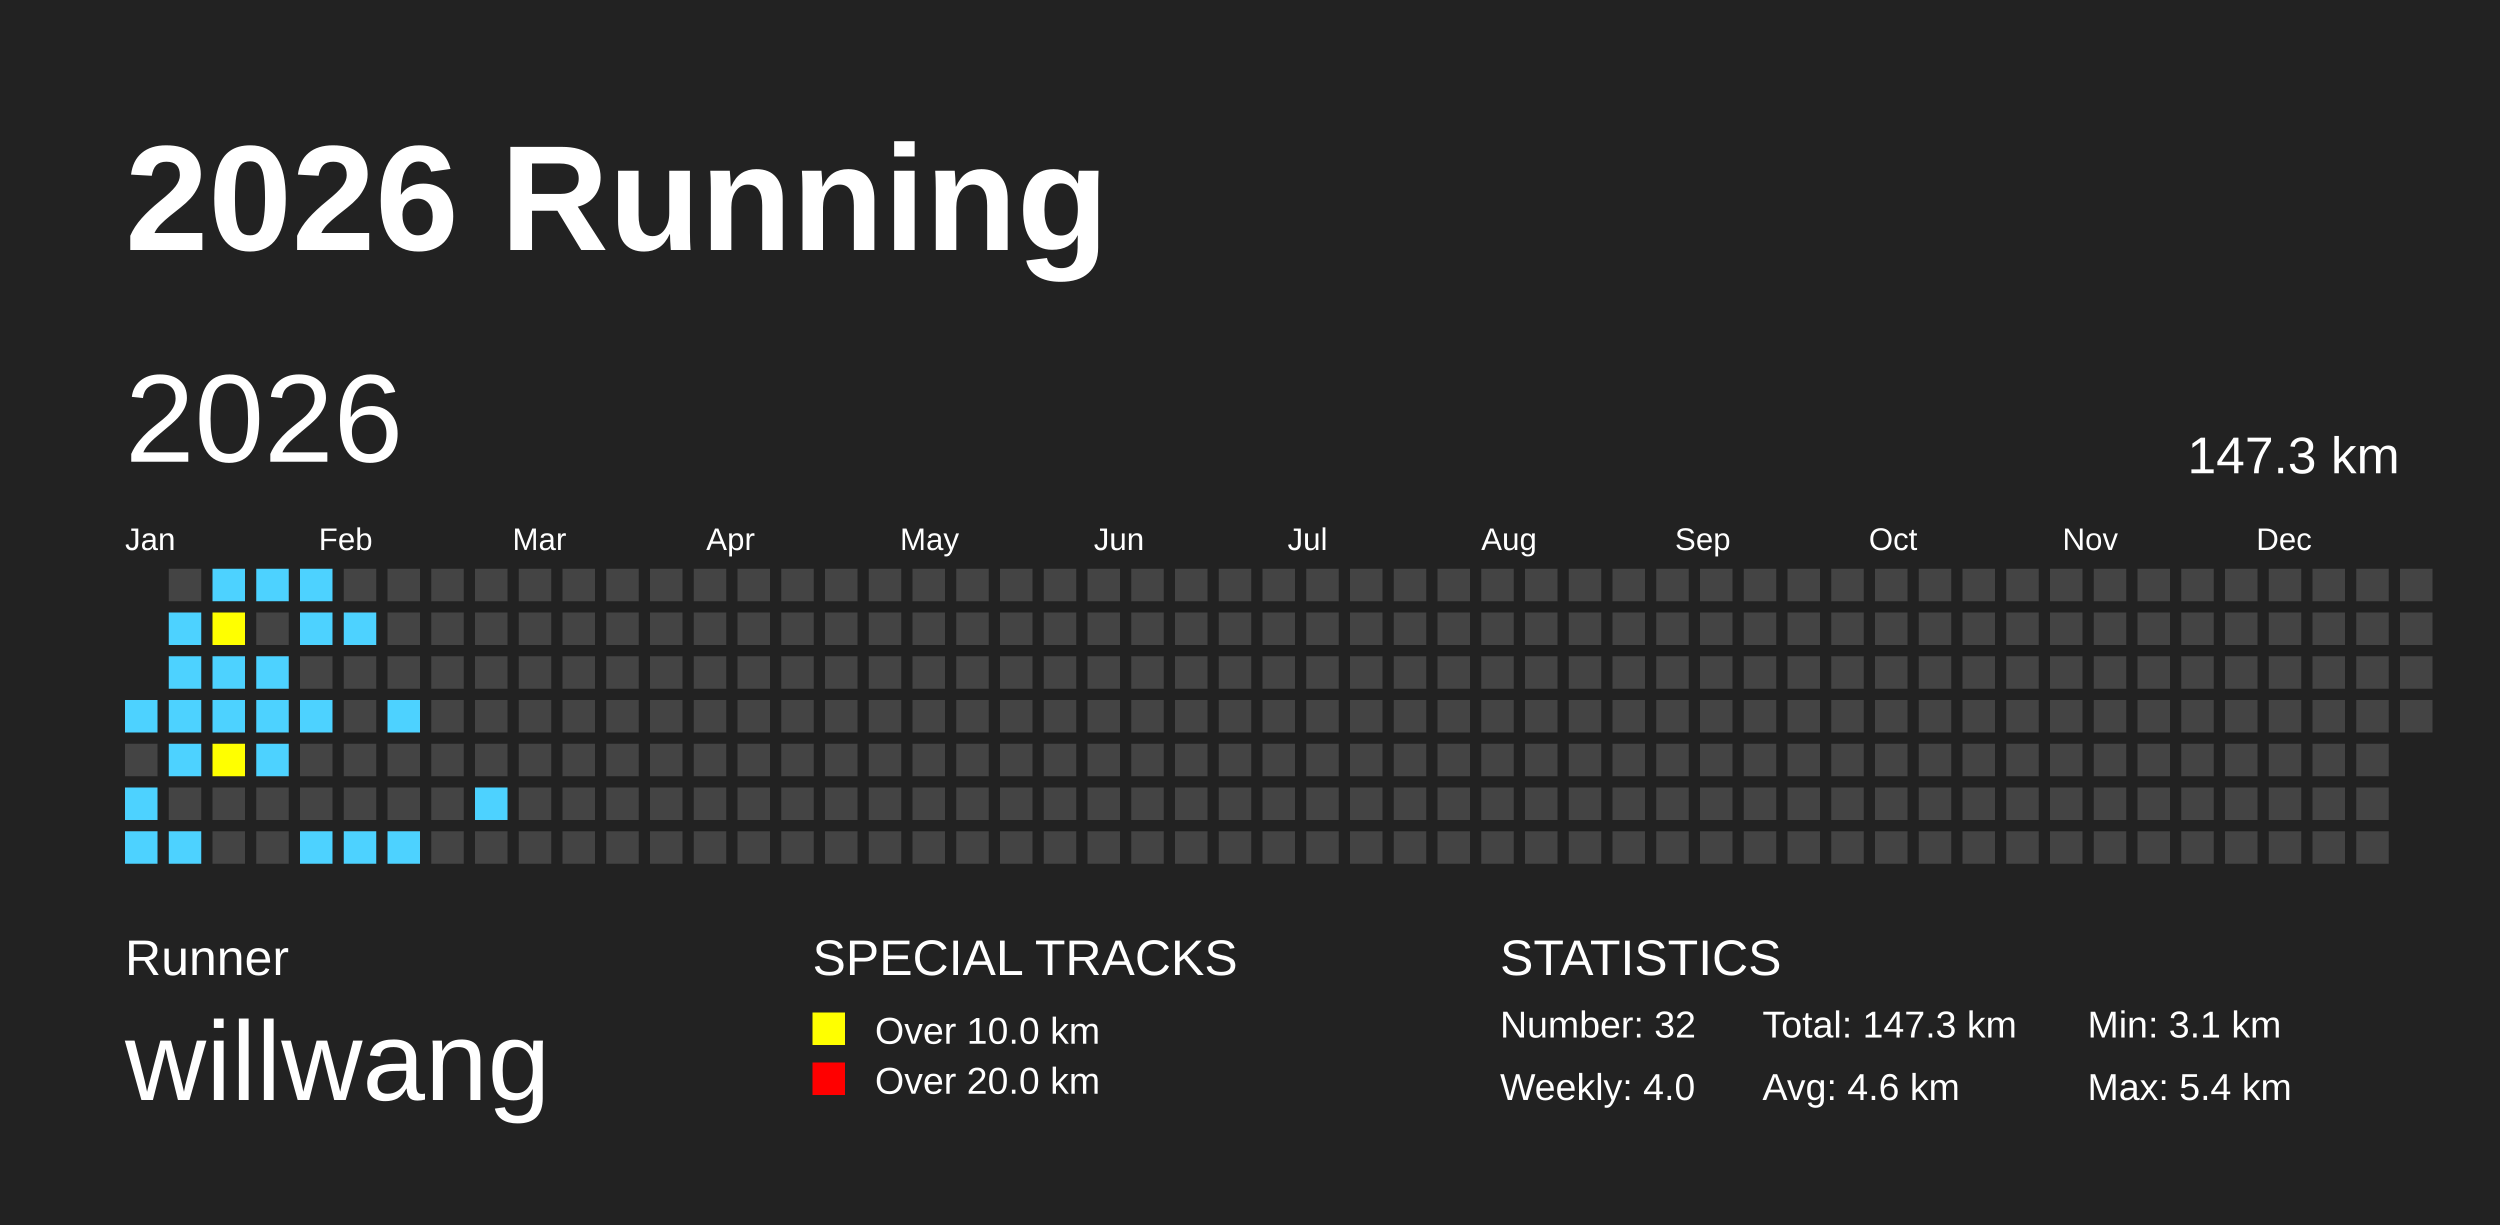
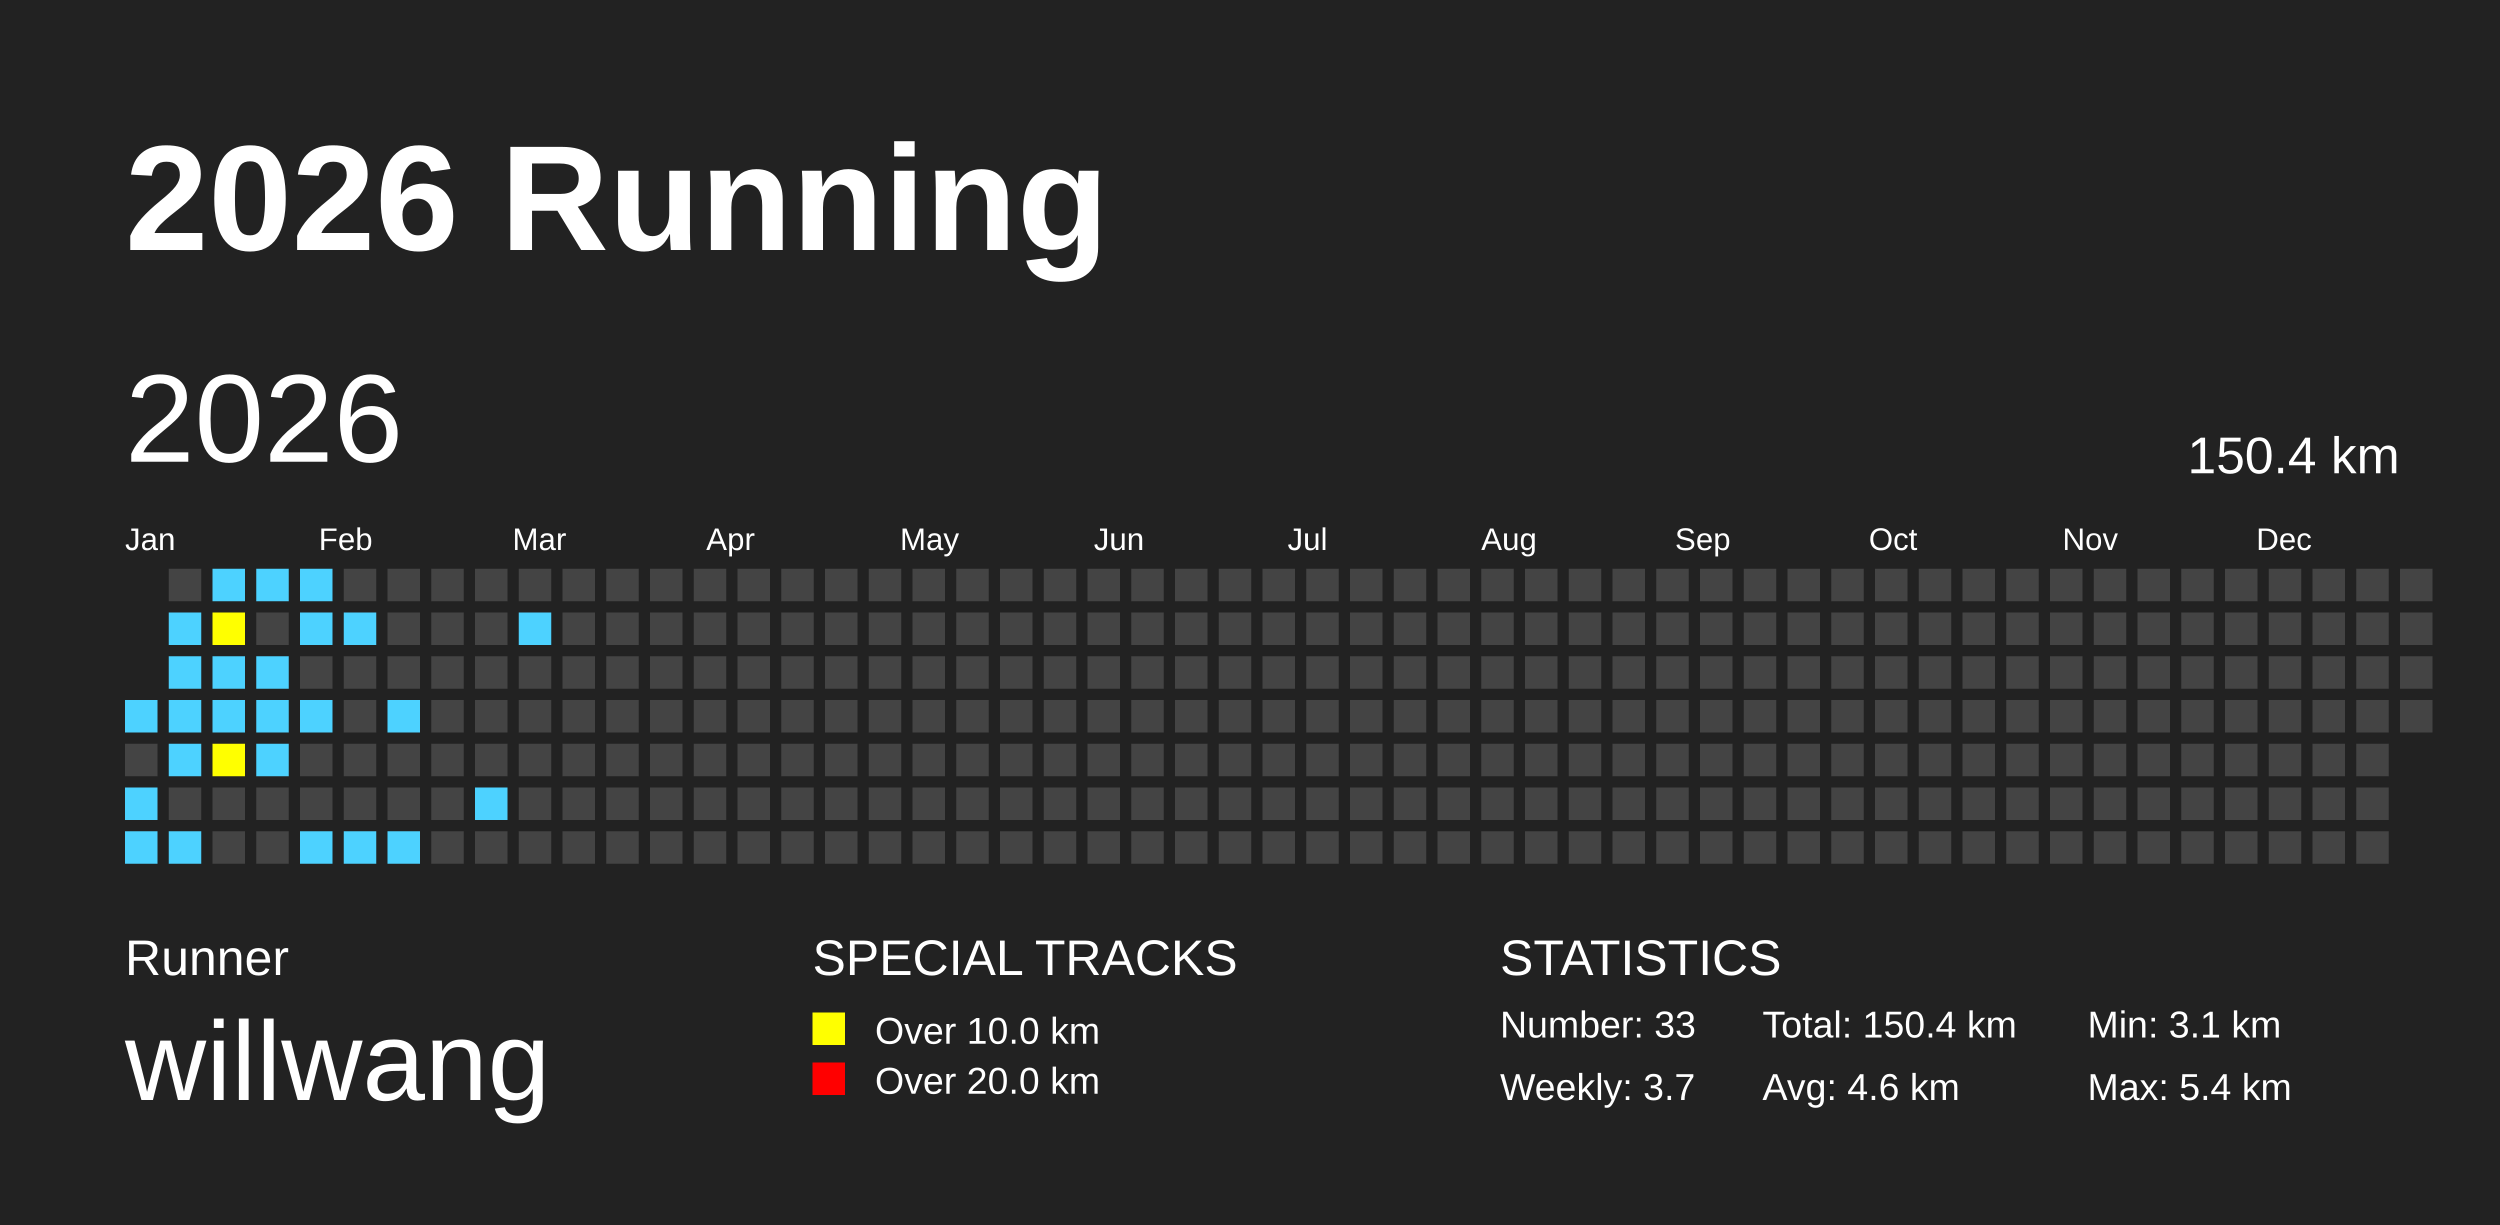
<svg xmlns="http://www.w3.org/2000/svg" baseProfile="full" height="98mm" version="1.1" viewBox="0,0,200,98" width="200mm">
  <defs />
  <rect fill="#222222" height="98" width="200" x="0" y="0" />
  <text fill="#FFFFFF" style="font-size:12px; font-family:Arial; font-weight:bold;" x="10" y="20">2026 Running</text>
  <text fill="#FFFFFF" style="font-size:4px; font-family:Arial" x="10" y="78">Runner</text>
  <text fill="#FFFFFF" style="font-size:9px; font-family:Arial" x="10" y="88">willwang</text>
  <text fill="#FFFFFF" style="font-size:4px; font-family:Arial" x="65" y="78">SPECIAL TRACKS</text>
  <rect fill="yellow" height="2.6" width="2.6" x="65" y="81" />
  <text fill="#FFFFFF" style="font-size:3px; font-family:Arial" x="70" y="83.5">Over 10.0 km</text>
  <rect fill="red" height="2.6" width="2.6" x="65" y="85" />
  <text fill="#FFFFFF" style="font-size:3px; font-family:Arial" x="70" y="87.5">Over 20.0 km</text>
  <text fill="#FFFFFF" style="font-size:4px; font-family:Arial" x="120" y="78">STATISTICS</text>
-   <text fill="#FFFFFF" style="font-size:3px; font-family:Arial" x="120" y="83">Number: 32</text>
-   <text fill="#FFFFFF" style="font-size:3px; font-family:Arial" x="120" y="88">Weekly: 4.0</text>
-   <text fill="#FFFFFF" style="font-size:3px; font-family:Arial" x="141" y="83">Total: 147.3 km</text>
+   <text fill="#FFFFFF" style="font-size:3px; font-family:Arial" x="120" y="83">Number: 33</text>
+   <text fill="#FFFFFF" style="font-size:3px; font-family:Arial" x="120" y="88">Weekly: 3.7</text>
+   <text fill="#FFFFFF" style="font-size:3px; font-family:Arial" x="141" y="83">Total: 150.4 km</text>
  <text fill="#FFFFFF" style="font-size:3px; font-family:Arial" x="141" y="88">Avg: 4.6 km</text>
  <text fill="#FFFFFF" style="font-size:3px; font-family:Arial" x="167" y="83">Min: 3.1 km</text>
  <text fill="#FFFFFF" style="font-size:3px; font-family:Arial" x="167" y="88">Max: 5.4 km</text>
  <text dominant-baseline="hanging" fill="#FFFFFF" style="font-size:10.0px; font-family:Arial;" x="10" y="30">2026</text>
-   <text dominant-baseline="hanging" fill="#FFFFFF" style="font-size:4.125px; font-family:Arial;" x="175" y="35">147.3 km</text>
+   <text dominant-baseline="hanging" fill="#FFFFFF" style="font-size:4.125px; font-family:Arial;" x="175" y="35">150.4 km</text>
  <text fill="#FFFFFF" style="font-size:2.5px; font-family:Arial" x="10.0" y="44">Jan</text>
  <text fill="#FFFFFF" style="font-size:2.5px; font-family:Arial" x="25.5" y="44">Feb</text>
  <text fill="#FFFFFF" style="font-size:2.5px; font-family:Arial" x="41.0" y="44">Mar</text>
  <text fill="#FFFFFF" style="font-size:2.5px; font-family:Arial" x="56.5" y="44">Apr</text>
  <text fill="#FFFFFF" style="font-size:2.5px; font-family:Arial" x="72.0" y="44">May</text>
  <text fill="#FFFFFF" style="font-size:2.5px; font-family:Arial" x="87.5" y="44">Jun</text>
  <text fill="#FFFFFF" style="font-size:2.5px; font-family:Arial" x="103.0" y="44">Jul</text>
  <text fill="#FFFFFF" style="font-size:2.5px; font-family:Arial" x="118.5" y="44">Aug</text>
  <text fill="#FFFFFF" style="font-size:2.5px; font-family:Arial" x="134.0" y="44">Sep</text>
  <text fill="#FFFFFF" style="font-size:2.5px; font-family:Arial" x="149.5" y="44">Oct</text>
  <text fill="#FFFFFF" style="font-size:2.5px; font-family:Arial" x="165.0" y="44">Nov</text>
  <text fill="#FFFFFF" style="font-size:2.5px; font-family:Arial" x="180.5" y="44">Dec</text>
  <rect fill="#4DD2FF" height="2.6" width="2.6" x="10.0" y="56.0" />
  <rect fill="#444444" height="2.6" width="2.6" x="10.0" y="59.5" />
  <rect fill="#4DD2FF" height="2.6" width="2.6" x="10.0" y="63.0" />
  <rect fill="#4DD2FF" height="2.6" width="2.6" x="10.0" y="66.5" />
  <rect fill="#444444" height="2.6" width="2.6" x="13.5" y="45.5" />
  <rect fill="#4DD2FF" height="2.6" width="2.6" x="13.5" y="49.0" />
  <rect fill="#4DD2FF" height="2.6" width="2.6" x="13.5" y="52.5" />
  <rect fill="#4DD2FF" height="2.6" width="2.6" x="13.5" y="56.0" />
  <rect fill="#4DD2FF" height="2.6" width="2.6" x="13.5" y="59.5" />
  <rect fill="#444444" height="2.6" width="2.6" x="13.5" y="63.0" />
  <rect fill="#4DD2FF" height="2.6" width="2.6" x="13.5" y="66.5" />
  <rect fill="#4DD2FF" height="2.6" width="2.6" x="17.0" y="45.5" />
  <rect fill="yellow" height="2.6" width="2.6" x="17.0" y="49.0" />
  <rect fill="#4DD2FF" height="2.6" width="2.6" x="17.0" y="52.5" />
  <rect fill="#4DD2FF" height="2.6" width="2.6" x="17.0" y="56.0" />
  <rect fill="yellow" height="2.6" width="2.6" x="17.0" y="59.5" />
  <rect fill="#444444" height="2.6" width="2.6" x="17.0" y="63.0" />
  <rect fill="#444444" height="2.6" width="2.6" x="17.0" y="66.5" />
  <rect fill="#4DD2FF" height="2.6" width="2.6" x="20.5" y="45.5" />
  <rect fill="#444444" height="2.6" width="2.6" x="20.5" y="49.0" />
  <rect fill="#4DD2FF" height="2.6" width="2.6" x="20.5" y="52.5" />
  <rect fill="#4DD2FF" height="2.6" width="2.6" x="20.5" y="56.0" />
  <rect fill="#4DD2FF" height="2.6" width="2.6" x="20.5" y="59.5" />
  <rect fill="#444444" height="2.6" width="2.6" x="20.5" y="63.0" />
  <rect fill="#444444" height="2.6" width="2.6" x="20.5" y="66.5" />
  <rect fill="#4DD2FF" height="2.6" width="2.6" x="24.0" y="45.5" />
  <rect fill="#4DD2FF" height="2.6" width="2.6" x="24.0" y="49.0" />
  <rect fill="#444444" height="2.6" width="2.6" x="24.0" y="52.5" />
  <rect fill="#4DD2FF" height="2.6" width="2.6" x="24.0" y="56.0" />
  <rect fill="#444444" height="2.6" width="2.6" x="24.0" y="59.5" />
  <rect fill="#444444" height="2.6" width="2.6" x="24.0" y="63.0" />
  <rect fill="#4DD2FF" height="2.6" width="2.6" x="24.0" y="66.5" />
  <rect fill="#444444" height="2.6" width="2.6" x="27.5" y="45.5" />
  <rect fill="#4DD2FF" height="2.6" width="2.6" x="27.5" y="49.0" />
  <rect fill="#444444" height="2.6" width="2.6" x="27.5" y="52.5" />
  <rect fill="#444444" height="2.6" width="2.6" x="27.5" y="56.0" />
  <rect fill="#444444" height="2.6" width="2.6" x="27.5" y="59.5" />
  <rect fill="#444444" height="2.6" width="2.6" x="27.5" y="63.0" />
  <rect fill="#4DD2FF" height="2.6" width="2.6" x="27.5" y="66.5" />
  <rect fill="#444444" height="2.6" width="2.6" x="31.0" y="45.5" />
  <rect fill="#444444" height="2.6" width="2.6" x="31.0" y="49.0" />
  <rect fill="#444444" height="2.6" width="2.6" x="31.0" y="52.5" />
  <rect fill="#4DD2FF" height="2.6" width="2.6" x="31.0" y="56.0" />
  <rect fill="#444444" height="2.6" width="2.6" x="31.0" y="59.5" />
  <rect fill="#444444" height="2.6" width="2.6" x="31.0" y="63.0" />
  <rect fill="#4DD2FF" height="2.6" width="2.6" x="31.0" y="66.5" />
  <rect fill="#444444" height="2.6" width="2.6" x="34.5" y="45.5" />
  <rect fill="#444444" height="2.6" width="2.6" x="34.5" y="49.0" />
  <rect fill="#444444" height="2.6" width="2.6" x="34.5" y="52.5" />
  <rect fill="#444444" height="2.6" width="2.6" x="34.5" y="56.0" />
  <rect fill="#444444" height="2.6" width="2.6" x="34.5" y="59.5" />
  <rect fill="#444444" height="2.6" width="2.6" x="34.5" y="63.0" />
  <rect fill="#444444" height="2.6" width="2.6" x="34.5" y="66.5" />
  <rect fill="#444444" height="2.6" width="2.6" x="38.0" y="45.5" />
  <rect fill="#444444" height="2.6" width="2.6" x="38.0" y="49.0" />
  <rect fill="#444444" height="2.6" width="2.6" x="38.0" y="52.5" />
  <rect fill="#444444" height="2.6" width="2.6" x="38.0" y="56.0" />
  <rect fill="#444444" height="2.6" width="2.6" x="38.0" y="59.5" />
  <rect fill="#4DD2FF" height="2.6" width="2.6" x="38.0" y="63.0" />
  <rect fill="#444444" height="2.6" width="2.6" x="38.0" y="66.5" />
  <rect fill="#444444" height="2.6" width="2.6" x="41.5" y="45.5" />
-   <rect fill="#444444" height="2.6" width="2.6" x="41.5" y="49.0" />
+   <rect fill="#4DD2FF" height="2.6" width="2.6" x="41.5" y="49.0" />
  <rect fill="#444444" height="2.6" width="2.6" x="41.5" y="52.5" />
  <rect fill="#444444" height="2.6" width="2.6" x="41.5" y="56.0" />
  <rect fill="#444444" height="2.6" width="2.6" x="41.5" y="59.5" />
  <rect fill="#444444" height="2.6" width="2.6" x="41.5" y="63.0" />
  <rect fill="#444444" height="2.6" width="2.6" x="41.5" y="66.5" />
  <rect fill="#444444" height="2.6" width="2.6" x="45.0" y="45.5" />
  <rect fill="#444444" height="2.6" width="2.6" x="45.0" y="49.0" />
  <rect fill="#444444" height="2.6" width="2.6" x="45.0" y="52.5" />
  <rect fill="#444444" height="2.6" width="2.6" x="45.0" y="56.0" />
  <rect fill="#444444" height="2.6" width="2.6" x="45.0" y="59.5" />
  <rect fill="#444444" height="2.6" width="2.6" x="45.0" y="63.0" />
  <rect fill="#444444" height="2.6" width="2.6" x="45.0" y="66.5" />
  <rect fill="#444444" height="2.6" width="2.6" x="48.5" y="45.5" />
  <rect fill="#444444" height="2.6" width="2.6" x="48.5" y="49.0" />
  <rect fill="#444444" height="2.6" width="2.6" x="48.5" y="52.5" />
  <rect fill="#444444" height="2.6" width="2.6" x="48.5" y="56.0" />
  <rect fill="#444444" height="2.6" width="2.6" x="48.5" y="59.5" />
  <rect fill="#444444" height="2.6" width="2.6" x="48.5" y="63.0" />
  <rect fill="#444444" height="2.6" width="2.6" x="48.5" y="66.5" />
  <rect fill="#444444" height="2.6" width="2.6" x="52.0" y="45.5" />
  <rect fill="#444444" height="2.6" width="2.6" x="52.0" y="49.0" />
  <rect fill="#444444" height="2.6" width="2.6" x="52.0" y="52.5" />
  <rect fill="#444444" height="2.6" width="2.6" x="52.0" y="56.0" />
  <rect fill="#444444" height="2.6" width="2.6" x="52.0" y="59.5" />
  <rect fill="#444444" height="2.6" width="2.6" x="52.0" y="63.0" />
  <rect fill="#444444" height="2.6" width="2.6" x="52.0" y="66.5" />
  <rect fill="#444444" height="2.6" width="2.6" x="55.5" y="45.5" />
  <rect fill="#444444" height="2.6" width="2.6" x="55.5" y="49.0" />
  <rect fill="#444444" height="2.6" width="2.6" x="55.5" y="52.5" />
  <rect fill="#444444" height="2.6" width="2.6" x="55.5" y="56.0" />
  <rect fill="#444444" height="2.6" width="2.6" x="55.5" y="59.5" />
  <rect fill="#444444" height="2.6" width="2.6" x="55.5" y="63.0" />
  <rect fill="#444444" height="2.6" width="2.6" x="55.5" y="66.5" />
  <rect fill="#444444" height="2.6" width="2.6" x="59.0" y="45.5" />
  <rect fill="#444444" height="2.6" width="2.6" x="59.0" y="49.0" />
  <rect fill="#444444" height="2.6" width="2.6" x="59.0" y="52.5" />
  <rect fill="#444444" height="2.6" width="2.6" x="59.0" y="56.0" />
  <rect fill="#444444" height="2.6" width="2.6" x="59.0" y="59.5" />
  <rect fill="#444444" height="2.6" width="2.6" x="59.0" y="63.0" />
  <rect fill="#444444" height="2.6" width="2.6" x="59.0" y="66.5" />
  <rect fill="#444444" height="2.6" width="2.6" x="62.5" y="45.5" />
  <rect fill="#444444" height="2.6" width="2.6" x="62.5" y="49.0" />
  <rect fill="#444444" height="2.6" width="2.6" x="62.5" y="52.5" />
  <rect fill="#444444" height="2.6" width="2.6" x="62.5" y="56.0" />
  <rect fill="#444444" height="2.6" width="2.6" x="62.5" y="59.5" />
  <rect fill="#444444" height="2.6" width="2.6" x="62.5" y="63.0" />
  <rect fill="#444444" height="2.6" width="2.6" x="62.5" y="66.5" />
  <rect fill="#444444" height="2.6" width="2.6" x="66.0" y="45.5" />
  <rect fill="#444444" height="2.6" width="2.6" x="66.0" y="49.0" />
  <rect fill="#444444" height="2.6" width="2.6" x="66.0" y="52.5" />
  <rect fill="#444444" height="2.6" width="2.6" x="66.0" y="56.0" />
  <rect fill="#444444" height="2.6" width="2.6" x="66.0" y="59.5" />
  <rect fill="#444444" height="2.6" width="2.6" x="66.0" y="63.0" />
  <rect fill="#444444" height="2.6" width="2.6" x="66.0" y="66.5" />
  <rect fill="#444444" height="2.6" width="2.6" x="69.5" y="45.5" />
  <rect fill="#444444" height="2.6" width="2.6" x="69.5" y="49.0" />
  <rect fill="#444444" height="2.6" width="2.6" x="69.5" y="52.5" />
  <rect fill="#444444" height="2.6" width="2.6" x="69.5" y="56.0" />
  <rect fill="#444444" height="2.6" width="2.6" x="69.5" y="59.5" />
  <rect fill="#444444" height="2.6" width="2.6" x="69.5" y="63.0" />
  <rect fill="#444444" height="2.6" width="2.6" x="69.5" y="66.5" />
  <rect fill="#444444" height="2.6" width="2.6" x="73.0" y="45.5" />
  <rect fill="#444444" height="2.6" width="2.6" x="73.0" y="49.0" />
  <rect fill="#444444" height="2.6" width="2.6" x="73.0" y="52.5" />
  <rect fill="#444444" height="2.6" width="2.6" x="73.0" y="56.0" />
  <rect fill="#444444" height="2.6" width="2.6" x="73.0" y="59.5" />
  <rect fill="#444444" height="2.6" width="2.6" x="73.0" y="63.0" />
  <rect fill="#444444" height="2.6" width="2.6" x="73.0" y="66.5" />
  <rect fill="#444444" height="2.6" width="2.6" x="76.5" y="45.5" />
  <rect fill="#444444" height="2.6" width="2.6" x="76.5" y="49.0" />
  <rect fill="#444444" height="2.6" width="2.6" x="76.5" y="52.5" />
  <rect fill="#444444" height="2.6" width="2.6" x="76.5" y="56.0" />
  <rect fill="#444444" height="2.6" width="2.6" x="76.5" y="59.5" />
  <rect fill="#444444" height="2.6" width="2.6" x="76.5" y="63.0" />
  <rect fill="#444444" height="2.6" width="2.6" x="76.5" y="66.5" />
  <rect fill="#444444" height="2.6" width="2.6" x="80.0" y="45.5" />
  <rect fill="#444444" height="2.6" width="2.6" x="80.0" y="49.0" />
  <rect fill="#444444" height="2.6" width="2.6" x="80.0" y="52.5" />
  <rect fill="#444444" height="2.6" width="2.6" x="80.0" y="56.0" />
  <rect fill="#444444" height="2.6" width="2.6" x="80.0" y="59.5" />
  <rect fill="#444444" height="2.6" width="2.6" x="80.0" y="63.0" />
  <rect fill="#444444" height="2.6" width="2.6" x="80.0" y="66.5" />
  <rect fill="#444444" height="2.6" width="2.6" x="83.5" y="45.5" />
  <rect fill="#444444" height="2.6" width="2.6" x="83.5" y="49.0" />
  <rect fill="#444444" height="2.6" width="2.6" x="83.5" y="52.5" />
  <rect fill="#444444" height="2.6" width="2.6" x="83.5" y="56.0" />
  <rect fill="#444444" height="2.6" width="2.6" x="83.5" y="59.5" />
  <rect fill="#444444" height="2.6" width="2.6" x="83.5" y="63.0" />
  <rect fill="#444444" height="2.6" width="2.6" x="83.5" y="66.5" />
  <rect fill="#444444" height="2.6" width="2.6" x="87.0" y="45.5" />
  <rect fill="#444444" height="2.6" width="2.6" x="87.0" y="49.0" />
  <rect fill="#444444" height="2.6" width="2.6" x="87.0" y="52.5" />
  <rect fill="#444444" height="2.6" width="2.6" x="87.0" y="56.0" />
  <rect fill="#444444" height="2.6" width="2.6" x="87.0" y="59.5" />
  <rect fill="#444444" height="2.6" width="2.6" x="87.0" y="63.0" />
  <rect fill="#444444" height="2.6" width="2.6" x="87.0" y="66.5" />
  <rect fill="#444444" height="2.6" width="2.6" x="90.5" y="45.5" />
  <rect fill="#444444" height="2.6" width="2.6" x="90.5" y="49.0" />
  <rect fill="#444444" height="2.6" width="2.6" x="90.5" y="52.5" />
  <rect fill="#444444" height="2.6" width="2.6" x="90.5" y="56.0" />
  <rect fill="#444444" height="2.6" width="2.6" x="90.5" y="59.5" />
  <rect fill="#444444" height="2.6" width="2.6" x="90.5" y="63.0" />
  <rect fill="#444444" height="2.6" width="2.6" x="90.5" y="66.5" />
  <rect fill="#444444" height="2.6" width="2.6" x="94.0" y="45.5" />
  <rect fill="#444444" height="2.6" width="2.6" x="94.0" y="49.0" />
  <rect fill="#444444" height="2.6" width="2.6" x="94.0" y="52.5" />
  <rect fill="#444444" height="2.6" width="2.6" x="94.0" y="56.0" />
  <rect fill="#444444" height="2.6" width="2.6" x="94.0" y="59.5" />
  <rect fill="#444444" height="2.6" width="2.6" x="94.0" y="63.0" />
  <rect fill="#444444" height="2.6" width="2.6" x="94.0" y="66.5" />
  <rect fill="#444444" height="2.6" width="2.6" x="97.5" y="45.5" />
  <rect fill="#444444" height="2.6" width="2.6" x="97.5" y="49.0" />
  <rect fill="#444444" height="2.6" width="2.6" x="97.5" y="52.5" />
  <rect fill="#444444" height="2.6" width="2.6" x="97.5" y="56.0" />
  <rect fill="#444444" height="2.6" width="2.6" x="97.5" y="59.5" />
  <rect fill="#444444" height="2.6" width="2.6" x="97.5" y="63.0" />
  <rect fill="#444444" height="2.6" width="2.6" x="97.5" y="66.5" />
  <rect fill="#444444" height="2.6" width="2.6" x="101.0" y="45.5" />
  <rect fill="#444444" height="2.6" width="2.6" x="101.0" y="49.0" />
  <rect fill="#444444" height="2.6" width="2.6" x="101.0" y="52.5" />
  <rect fill="#444444" height="2.6" width="2.6" x="101.0" y="56.0" />
  <rect fill="#444444" height="2.6" width="2.6" x="101.0" y="59.5" />
  <rect fill="#444444" height="2.6" width="2.6" x="101.0" y="63.0" />
  <rect fill="#444444" height="2.6" width="2.6" x="101.0" y="66.5" />
  <rect fill="#444444" height="2.6" width="2.6" x="104.5" y="45.5" />
  <rect fill="#444444" height="2.6" width="2.6" x="104.5" y="49.0" />
  <rect fill="#444444" height="2.6" width="2.6" x="104.5" y="52.5" />
  <rect fill="#444444" height="2.6" width="2.6" x="104.5" y="56.0" />
  <rect fill="#444444" height="2.6" width="2.6" x="104.5" y="59.5" />
  <rect fill="#444444" height="2.6" width="2.6" x="104.5" y="63.0" />
  <rect fill="#444444" height="2.6" width="2.6" x="104.5" y="66.5" />
  <rect fill="#444444" height="2.6" width="2.6" x="108.0" y="45.5" />
  <rect fill="#444444" height="2.6" width="2.6" x="108.0" y="49.0" />
  <rect fill="#444444" height="2.6" width="2.6" x="108.0" y="52.5" />
  <rect fill="#444444" height="2.6" width="2.6" x="108.0" y="56.0" />
  <rect fill="#444444" height="2.6" width="2.6" x="108.0" y="59.5" />
  <rect fill="#444444" height="2.6" width="2.6" x="108.0" y="63.0" />
  <rect fill="#444444" height="2.6" width="2.6" x="108.0" y="66.5" />
  <rect fill="#444444" height="2.6" width="2.6" x="111.5" y="45.5" />
  <rect fill="#444444" height="2.6" width="2.6" x="111.5" y="49.0" />
  <rect fill="#444444" height="2.6" width="2.6" x="111.5" y="52.5" />
  <rect fill="#444444" height="2.6" width="2.6" x="111.5" y="56.0" />
  <rect fill="#444444" height="2.6" width="2.6" x="111.5" y="59.5" />
  <rect fill="#444444" height="2.6" width="2.6" x="111.5" y="63.0" />
  <rect fill="#444444" height="2.6" width="2.6" x="111.5" y="66.5" />
  <rect fill="#444444" height="2.6" width="2.6" x="115.0" y="45.5" />
  <rect fill="#444444" height="2.6" width="2.6" x="115.0" y="49.0" />
  <rect fill="#444444" height="2.6" width="2.6" x="115.0" y="52.5" />
  <rect fill="#444444" height="2.6" width="2.6" x="115.0" y="56.0" />
  <rect fill="#444444" height="2.6" width="2.6" x="115.0" y="59.5" />
  <rect fill="#444444" height="2.6" width="2.6" x="115.0" y="63.0" />
  <rect fill="#444444" height="2.6" width="2.6" x="115.0" y="66.5" />
  <rect fill="#444444" height="2.6" width="2.6" x="118.5" y="45.5" />
  <rect fill="#444444" height="2.6" width="2.6" x="118.5" y="49.0" />
  <rect fill="#444444" height="2.6" width="2.6" x="118.5" y="52.5" />
  <rect fill="#444444" height="2.6" width="2.6" x="118.5" y="56.0" />
  <rect fill="#444444" height="2.6" width="2.6" x="118.5" y="59.5" />
  <rect fill="#444444" height="2.6" width="2.6" x="118.5" y="63.0" />
  <rect fill="#444444" height="2.6" width="2.6" x="118.5" y="66.5" />
  <rect fill="#444444" height="2.6" width="2.6" x="122.0" y="45.5" />
  <rect fill="#444444" height="2.6" width="2.6" x="122.0" y="49.0" />
  <rect fill="#444444" height="2.6" width="2.6" x="122.0" y="52.5" />
  <rect fill="#444444" height="2.6" width="2.6" x="122.0" y="56.0" />
  <rect fill="#444444" height="2.6" width="2.6" x="122.0" y="59.5" />
  <rect fill="#444444" height="2.6" width="2.6" x="122.0" y="63.0" />
  <rect fill="#444444" height="2.6" width="2.6" x="122.0" y="66.5" />
  <rect fill="#444444" height="2.6" width="2.6" x="125.5" y="45.5" />
  <rect fill="#444444" height="2.6" width="2.6" x="125.5" y="49.0" />
  <rect fill="#444444" height="2.6" width="2.6" x="125.5" y="52.5" />
  <rect fill="#444444" height="2.6" width="2.6" x="125.5" y="56.0" />
  <rect fill="#444444" height="2.6" width="2.6" x="125.5" y="59.5" />
  <rect fill="#444444" height="2.6" width="2.6" x="125.5" y="63.0" />
  <rect fill="#444444" height="2.6" width="2.6" x="125.5" y="66.5" />
  <rect fill="#444444" height="2.6" width="2.6" x="129.0" y="45.5" />
  <rect fill="#444444" height="2.6" width="2.6" x="129.0" y="49.0" />
  <rect fill="#444444" height="2.6" width="2.6" x="129.0" y="52.5" />
  <rect fill="#444444" height="2.6" width="2.6" x="129.0" y="56.0" />
  <rect fill="#444444" height="2.6" width="2.6" x="129.0" y="59.5" />
  <rect fill="#444444" height="2.6" width="2.6" x="129.0" y="63.0" />
  <rect fill="#444444" height="2.6" width="2.6" x="129.0" y="66.5" />
  <rect fill="#444444" height="2.6" width="2.6" x="132.5" y="45.5" />
  <rect fill="#444444" height="2.6" width="2.6" x="132.5" y="49.0" />
  <rect fill="#444444" height="2.6" width="2.6" x="132.5" y="52.5" />
  <rect fill="#444444" height="2.6" width="2.6" x="132.5" y="56.0" />
  <rect fill="#444444" height="2.6" width="2.6" x="132.5" y="59.5" />
  <rect fill="#444444" height="2.6" width="2.6" x="132.5" y="63.0" />
  <rect fill="#444444" height="2.6" width="2.6" x="132.5" y="66.5" />
  <rect fill="#444444" height="2.6" width="2.6" x="136.0" y="45.5" />
  <rect fill="#444444" height="2.6" width="2.6" x="136.0" y="49.0" />
  <rect fill="#444444" height="2.6" width="2.6" x="136.0" y="52.5" />
  <rect fill="#444444" height="2.6" width="2.6" x="136.0" y="56.0" />
  <rect fill="#444444" height="2.6" width="2.6" x="136.0" y="59.5" />
  <rect fill="#444444" height="2.6" width="2.6" x="136.0" y="63.0" />
  <rect fill="#444444" height="2.6" width="2.6" x="136.0" y="66.5" />
  <rect fill="#444444" height="2.6" width="2.6" x="139.5" y="45.5" />
  <rect fill="#444444" height="2.6" width="2.6" x="139.5" y="49.0" />
  <rect fill="#444444" height="2.6" width="2.6" x="139.5" y="52.5" />
  <rect fill="#444444" height="2.6" width="2.6" x="139.5" y="56.0" />
  <rect fill="#444444" height="2.6" width="2.6" x="139.5" y="59.5" />
  <rect fill="#444444" height="2.6" width="2.6" x="139.5" y="63.0" />
  <rect fill="#444444" height="2.6" width="2.6" x="139.5" y="66.5" />
  <rect fill="#444444" height="2.6" width="2.6" x="143.0" y="45.5" />
  <rect fill="#444444" height="2.6" width="2.6" x="143.0" y="49.0" />
  <rect fill="#444444" height="2.6" width="2.6" x="143.0" y="52.5" />
  <rect fill="#444444" height="2.6" width="2.6" x="143.0" y="56.0" />
  <rect fill="#444444" height="2.6" width="2.6" x="143.0" y="59.5" />
  <rect fill="#444444" height="2.6" width="2.6" x="143.0" y="63.0" />
  <rect fill="#444444" height="2.6" width="2.6" x="143.0" y="66.5" />
  <rect fill="#444444" height="2.6" width="2.6" x="146.5" y="45.5" />
  <rect fill="#444444" height="2.6" width="2.6" x="146.5" y="49.0" />
  <rect fill="#444444" height="2.6" width="2.6" x="146.5" y="52.5" />
  <rect fill="#444444" height="2.6" width="2.6" x="146.5" y="56.0" />
  <rect fill="#444444" height="2.6" width="2.6" x="146.5" y="59.5" />
  <rect fill="#444444" height="2.6" width="2.6" x="146.5" y="63.0" />
  <rect fill="#444444" height="2.6" width="2.6" x="146.5" y="66.5" />
  <rect fill="#444444" height="2.6" width="2.6" x="150.0" y="45.5" />
  <rect fill="#444444" height="2.6" width="2.6" x="150.0" y="49.0" />
  <rect fill="#444444" height="2.6" width="2.6" x="150.0" y="52.5" />
  <rect fill="#444444" height="2.6" width="2.6" x="150.0" y="56.0" />
  <rect fill="#444444" height="2.6" width="2.6" x="150.0" y="59.5" />
  <rect fill="#444444" height="2.6" width="2.6" x="150.0" y="63.0" />
  <rect fill="#444444" height="2.6" width="2.6" x="150.0" y="66.5" />
  <rect fill="#444444" height="2.6" width="2.6" x="153.5" y="45.5" />
  <rect fill="#444444" height="2.6" width="2.6" x="153.5" y="49.0" />
  <rect fill="#444444" height="2.6" width="2.6" x="153.5" y="52.5" />
  <rect fill="#444444" height="2.6" width="2.6" x="153.5" y="56.0" />
  <rect fill="#444444" height="2.6" width="2.6" x="153.5" y="59.5" />
  <rect fill="#444444" height="2.6" width="2.6" x="153.5" y="63.0" />
  <rect fill="#444444" height="2.6" width="2.6" x="153.5" y="66.5" />
  <rect fill="#444444" height="2.6" width="2.6" x="157.0" y="45.5" />
  <rect fill="#444444" height="2.6" width="2.6" x="157.0" y="49.0" />
  <rect fill="#444444" height="2.6" width="2.6" x="157.0" y="52.5" />
  <rect fill="#444444" height="2.6" width="2.6" x="157.0" y="56.0" />
  <rect fill="#444444" height="2.6" width="2.6" x="157.0" y="59.5" />
  <rect fill="#444444" height="2.6" width="2.6" x="157.0" y="63.0" />
  <rect fill="#444444" height="2.6" width="2.6" x="157.0" y="66.5" />
  <rect fill="#444444" height="2.6" width="2.6" x="160.5" y="45.5" />
  <rect fill="#444444" height="2.6" width="2.6" x="160.5" y="49.0" />
  <rect fill="#444444" height="2.6" width="2.6" x="160.5" y="52.5" />
  <rect fill="#444444" height="2.6" width="2.6" x="160.5" y="56.0" />
  <rect fill="#444444" height="2.6" width="2.6" x="160.5" y="59.5" />
  <rect fill="#444444" height="2.6" width="2.6" x="160.5" y="63.0" />
  <rect fill="#444444" height="2.6" width="2.6" x="160.5" y="66.5" />
  <rect fill="#444444" height="2.6" width="2.6" x="164.0" y="45.5" />
  <rect fill="#444444" height="2.6" width="2.6" x="164.0" y="49.0" />
  <rect fill="#444444" height="2.6" width="2.6" x="164.0" y="52.5" />
  <rect fill="#444444" height="2.6" width="2.6" x="164.0" y="56.0" />
  <rect fill="#444444" height="2.6" width="2.6" x="164.0" y="59.5" />
  <rect fill="#444444" height="2.6" width="2.6" x="164.0" y="63.0" />
  <rect fill="#444444" height="2.6" width="2.6" x="164.0" y="66.5" />
  <rect fill="#444444" height="2.6" width="2.6" x="167.5" y="45.5" />
  <rect fill="#444444" height="2.6" width="2.6" x="167.5" y="49.0" />
  <rect fill="#444444" height="2.6" width="2.6" x="167.5" y="52.5" />
  <rect fill="#444444" height="2.6" width="2.6" x="167.5" y="56.0" />
  <rect fill="#444444" height="2.6" width="2.6" x="167.5" y="59.5" />
  <rect fill="#444444" height="2.6" width="2.6" x="167.5" y="63.0" />
  <rect fill="#444444" height="2.6" width="2.6" x="167.5" y="66.5" />
  <rect fill="#444444" height="2.6" width="2.6" x="171.0" y="45.5" />
  <rect fill="#444444" height="2.6" width="2.6" x="171.0" y="49.0" />
  <rect fill="#444444" height="2.6" width="2.6" x="171.0" y="52.5" />
  <rect fill="#444444" height="2.6" width="2.6" x="171.0" y="56.0" />
  <rect fill="#444444" height="2.6" width="2.6" x="171.0" y="59.5" />
  <rect fill="#444444" height="2.6" width="2.6" x="171.0" y="63.0" />
  <rect fill="#444444" height="2.6" width="2.6" x="171.0" y="66.5" />
  <rect fill="#444444" height="2.6" width="2.6" x="174.5" y="45.5" />
  <rect fill="#444444" height="2.6" width="2.6" x="174.5" y="49.0" />
  <rect fill="#444444" height="2.6" width="2.6" x="174.5" y="52.5" />
  <rect fill="#444444" height="2.6" width="2.6" x="174.5" y="56.0" />
  <rect fill="#444444" height="2.6" width="2.6" x="174.5" y="59.5" />
  <rect fill="#444444" height="2.6" width="2.6" x="174.5" y="63.0" />
  <rect fill="#444444" height="2.6" width="2.6" x="174.5" y="66.5" />
  <rect fill="#444444" height="2.6" width="2.6" x="178.0" y="45.5" />
  <rect fill="#444444" height="2.6" width="2.6" x="178.0" y="49.0" />
  <rect fill="#444444" height="2.6" width="2.6" x="178.0" y="52.5" />
  <rect fill="#444444" height="2.6" width="2.6" x="178.0" y="56.0" />
  <rect fill="#444444" height="2.6" width="2.6" x="178.0" y="59.5" />
  <rect fill="#444444" height="2.6" width="2.6" x="178.0" y="63.0" />
  <rect fill="#444444" height="2.6" width="2.6" x="178.0" y="66.5" />
  <rect fill="#444444" height="2.6" width="2.6" x="181.5" y="45.5" />
  <rect fill="#444444" height="2.6" width="2.6" x="181.5" y="49.0" />
  <rect fill="#444444" height="2.6" width="2.6" x="181.5" y="52.5" />
  <rect fill="#444444" height="2.6" width="2.6" x="181.5" y="56.0" />
  <rect fill="#444444" height="2.6" width="2.6" x="181.5" y="59.5" />
  <rect fill="#444444" height="2.6" width="2.6" x="181.5" y="63.0" />
  <rect fill="#444444" height="2.6" width="2.6" x="181.5" y="66.5" />
  <rect fill="#444444" height="2.6" width="2.6" x="185.0" y="45.5" />
  <rect fill="#444444" height="2.6" width="2.6" x="185.0" y="49.0" />
  <rect fill="#444444" height="2.6" width="2.6" x="185.0" y="52.5" />
  <rect fill="#444444" height="2.6" width="2.6" x="185.0" y="56.0" />
  <rect fill="#444444" height="2.6" width="2.6" x="185.0" y="59.5" />
  <rect fill="#444444" height="2.6" width="2.6" x="185.0" y="63.0" />
  <rect fill="#444444" height="2.6" width="2.6" x="185.0" y="66.5" />
  <rect fill="#444444" height="2.6" width="2.6" x="188.5" y="45.5" />
  <rect fill="#444444" height="2.6" width="2.6" x="188.5" y="49.0" />
  <rect fill="#444444" height="2.6" width="2.6" x="188.5" y="52.5" />
  <rect fill="#444444" height="2.6" width="2.6" x="188.5" y="56.0" />
  <rect fill="#444444" height="2.6" width="2.6" x="188.5" y="59.5" />
  <rect fill="#444444" height="2.6" width="2.6" x="188.5" y="63.0" />
  <rect fill="#444444" height="2.6" width="2.6" x="188.5" y="66.5" />
  <rect fill="#444444" height="2.6" width="2.6" x="192.0" y="45.5" />
  <rect fill="#444444" height="2.6" width="2.6" x="192.0" y="49.0" />
  <rect fill="#444444" height="2.6" width="2.6" x="192.0" y="52.5" />
  <rect fill="#444444" height="2.6" width="2.6" x="192.0" y="56.0" />
</svg>
